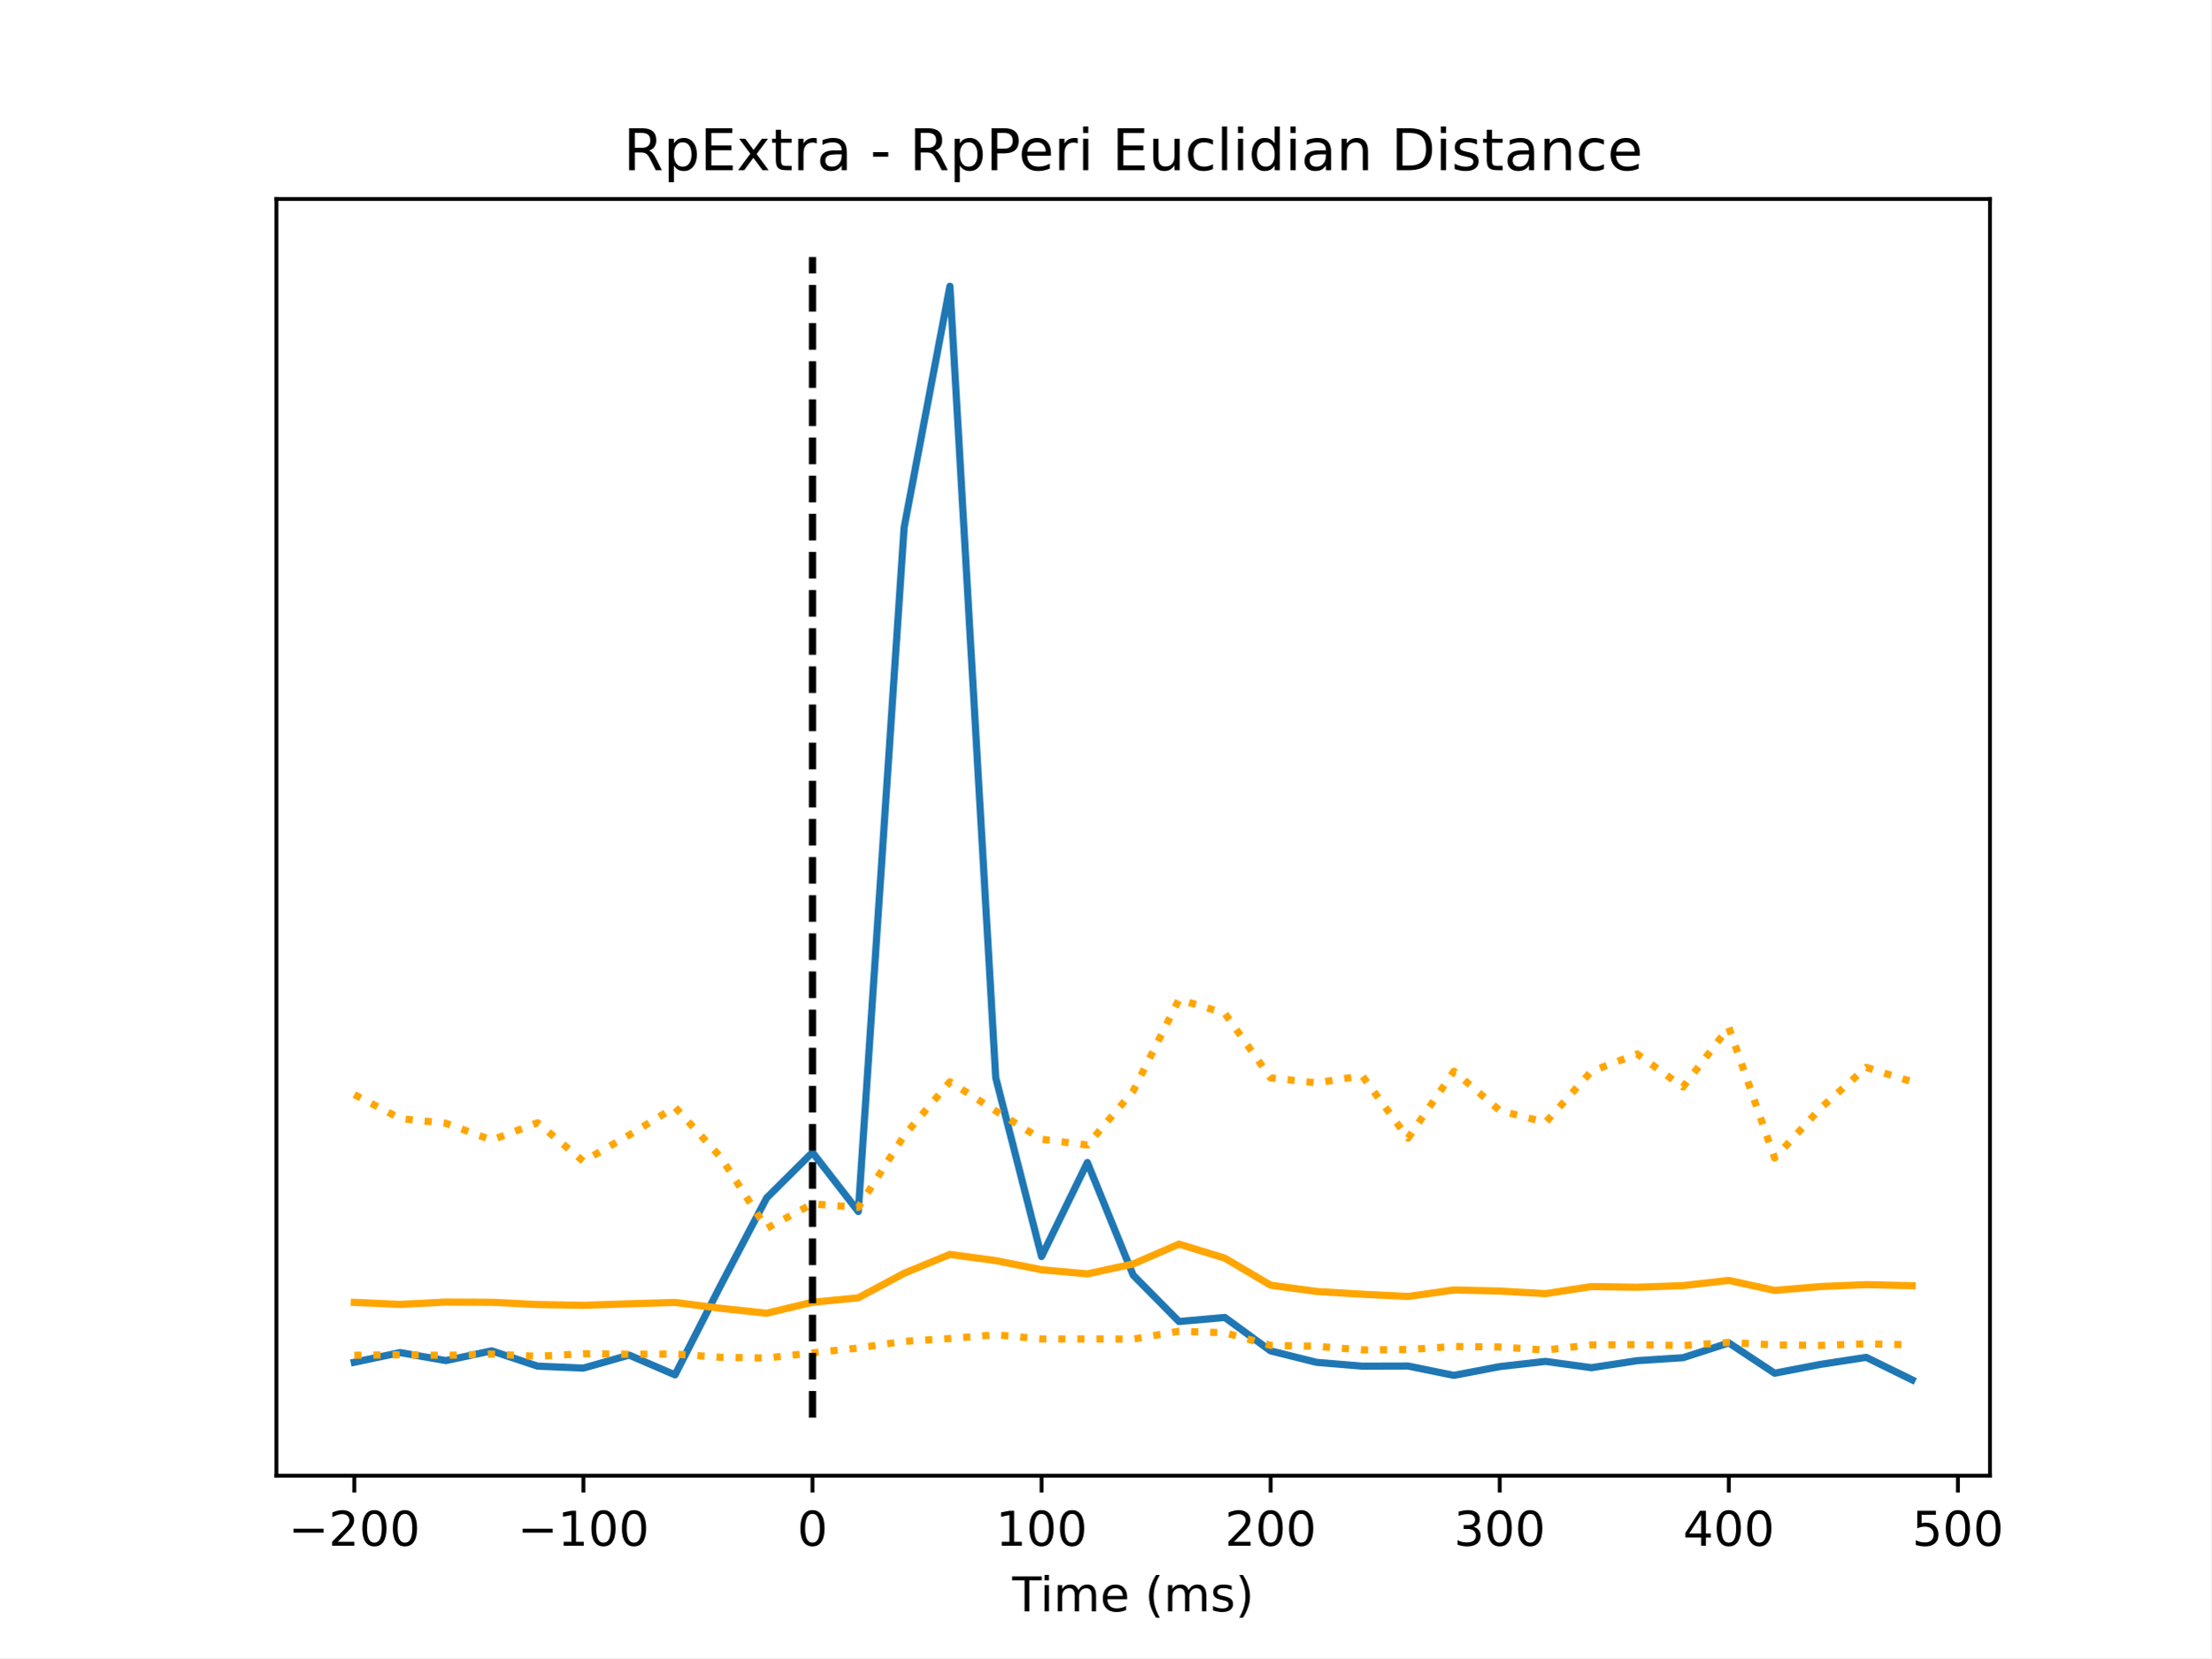
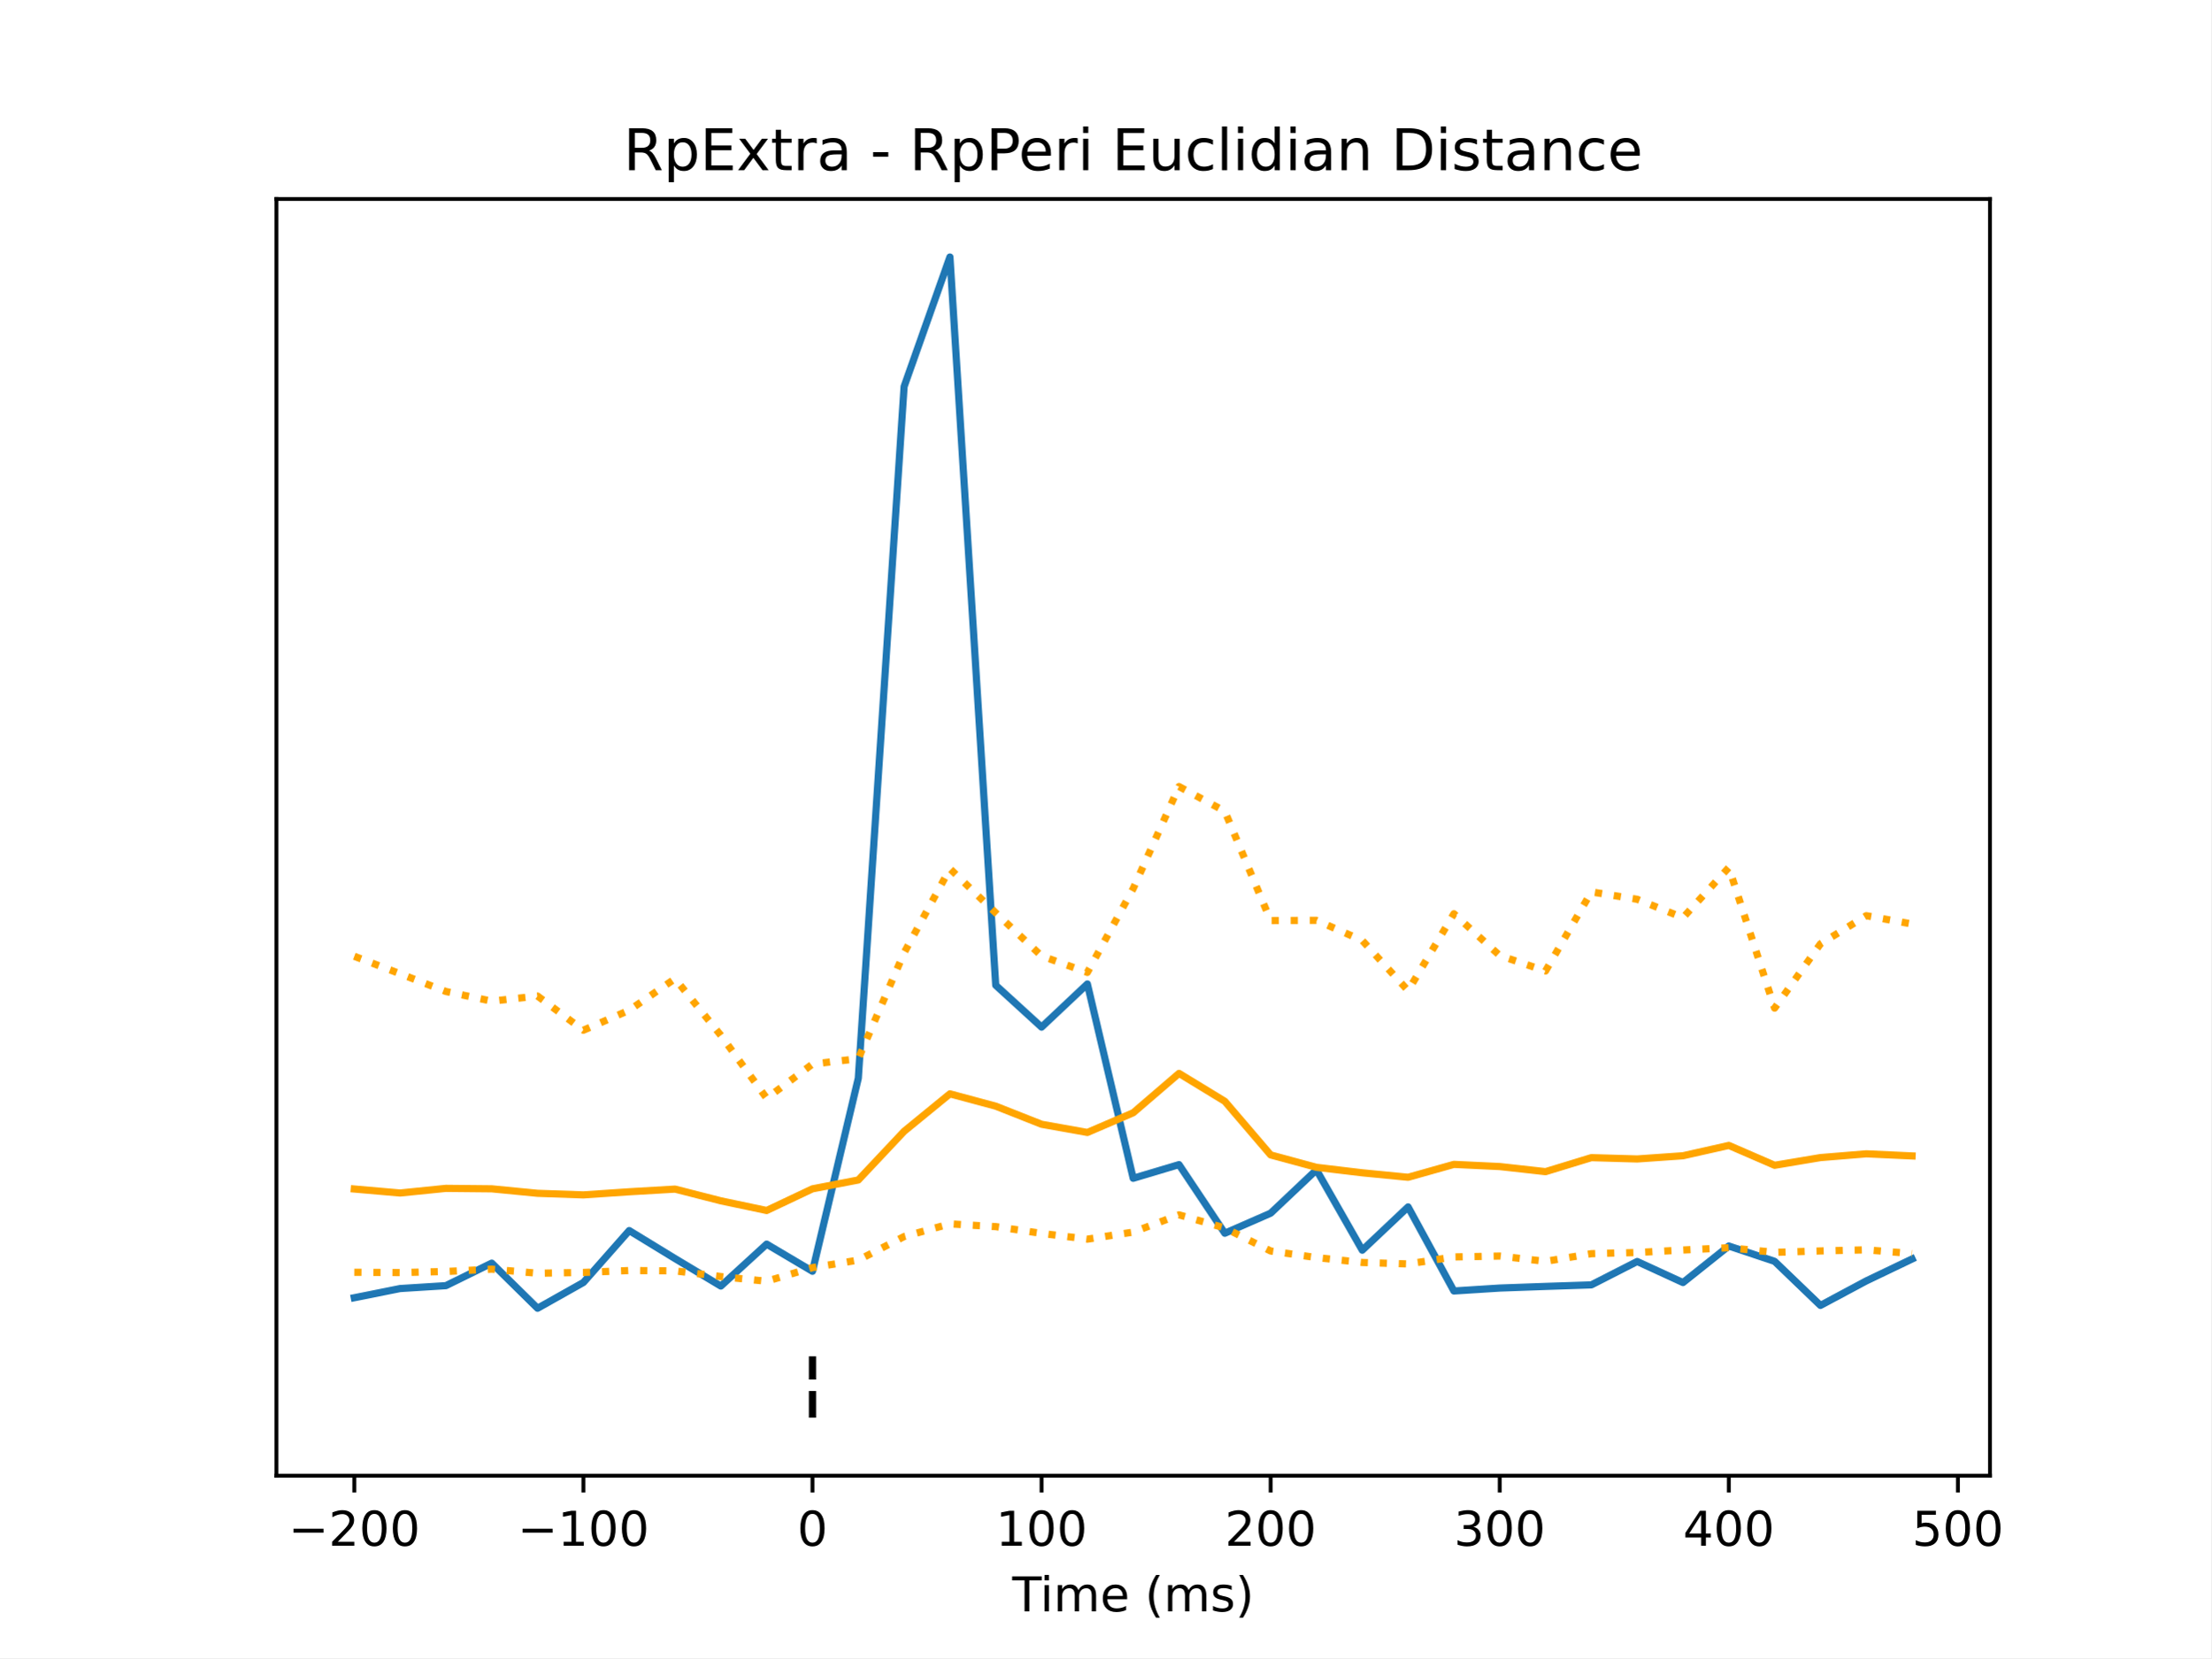
<svg xmlns="http://www.w3.org/2000/svg" xmlns:xlink="http://www.w3.org/1999/xlink" width="460.8pt" height="345.6pt" viewBox="0 0 460.8 345.6" version="1.1">
  <defs>
    <style type="text/css">*{stroke-linejoin: round; stroke-linecap: butt}</style>
  </defs>
  <g id="figure_1">
    <g id="patch_1">
      <path d="M 0 345.6  L 460.8 345.6  L 460.8 0  L 0 0  z " style="fill: #ffffff" />
    </g>
    <g id="axes_1">
      <g id="patch_2">
        <path d="M 57.6 307.584  L 414.72 307.584  L 414.72 41.472  L 57.6 41.472  z " style="fill: #ffffff" />
      </g>
      <g id="matplotlib.axis_1">
        <g id="xtick_1">
          <g id="line2d_1">
            <defs>
-               <path id="m375995ac65" d="M 0 0  L 0 3.5  " style="stroke: #000000; stroke-width: 0.8" />
+               <path id="m88a612fb4e" d="M 0 0  L 0 3.5  " style="stroke: #000000; stroke-width: 0.8" />
            </defs>
            <g>
-               <use xlink:href="#m375995ac65" x="73.833" y="307.584" style="stroke: #000000; stroke-width: 0.8" />
+               <use xlink:href="#m88a612fb4e" x="73.833" y="307.584" style="stroke: #000000; stroke-width: 0.8" />
            </g>
          </g>
          <g id="text_1">
            <g transform="translate(60.09913 322.1824) scale(0.1 -0.1)">
              <defs>
                <path id="DejaVuSans-2212" d="M 678 2272  L 4684 2272  L 4684 1741  L 678 1741  L 678 2272  z " transform="scale(0.015625)" />
                <path id="DejaVuSans-32" d="M 1228 531  L 3431 531  L 3431 0  L 469 0  L 469 531  Q 828 903 1448 1529  Q 2069 2156 2228 2338  Q 2531 2678 2651 2914  Q 2772 3150 2772 3378  Q 2772 3750 2511 3984  Q 2250 4219 1831 4219  Q 1534 4219 1204 4116  Q 875 4013 500 3803  L 500 4441  Q 881 4594 1212 4672  Q 1544 4750 1819 4750  Q 2544 4750 2975 4387  Q 3406 4025 3406 3419  Q 3406 3131 3298 2873  Q 3191 2616 2906 2266  Q 2828 2175 2409 1742  Q 1991 1309 1228 531  z " transform="scale(0.015625)" />
                <path id="DejaVuSans-30" d="M 2034 4250  Q 1547 4250 1301 3770  Q 1056 3291 1056 2328  Q 1056 1369 1301 889  Q 1547 409 2034 409  Q 2525 409 2770 889  Q 3016 1369 3016 2328  Q 3016 3291 2770 3770  Q 2525 4250 2034 4250  z M 2034 4750  Q 2819 4750 3233 4129  Q 3647 3509 3647 2328  Q 3647 1150 3233 529  Q 2819 -91 2034 -91  Q 1250 -91 836 529  Q 422 1150 422 2328  Q 422 3509 836 4129  Q 1250 4750 2034 4750  z " transform="scale(0.015625)" />
              </defs>
              <use xlink:href="#DejaVuSans-2212" />
              <use xlink:href="#DejaVuSans-32" x="83.789" />
              <use xlink:href="#DejaVuSans-30" x="147.412" />
              <use xlink:href="#DejaVuSans-30" x="211.035" />
            </g>
          </g>
        </g>
        <g id="xtick_2">
          <g id="line2d_2">
            <g>
-               <use xlink:href="#m375995ac65" x="121.576" y="307.584" style="stroke: #000000; stroke-width: 0.8" />
+               <use xlink:href="#m88a612fb4e" x="121.576" y="307.584" style="stroke: #000000; stroke-width: 0.8" />
            </g>
          </g>
          <g id="text_2">
            <g transform="translate(107.8424 322.1824) scale(0.1 -0.1)">
              <defs>
                <path id="DejaVuSans-31" d="M 794 531  L 1825 531  L 1825 4091  L 703 3866  L 703 4441  L 1819 4666  L 2450 4666  L 2450 531  L 3481 531  L 3481 0  L 794 0  L 794 531  z " transform="scale(0.015625)" />
              </defs>
              <use xlink:href="#DejaVuSans-2212" />
              <use xlink:href="#DejaVuSans-31" x="83.789" />
              <use xlink:href="#DejaVuSans-30" x="147.412" />
              <use xlink:href="#DejaVuSans-30" x="211.035" />
            </g>
          </g>
        </g>
        <g id="xtick_3">
          <g id="line2d_3">
            <g>
-               <use xlink:href="#m375995ac65" x="169.319" y="307.584" style="stroke: #000000; stroke-width: 0.8" />
+               <use xlink:href="#m88a612fb4e" x="169.319" y="307.584" style="stroke: #000000; stroke-width: 0.8" />
            </g>
          </g>
          <g id="text_3">
            <g transform="translate(166.1381 322.1824) scale(0.1 -0.1)">
              <use xlink:href="#DejaVuSans-30" />
            </g>
          </g>
        </g>
        <g id="xtick_4">
          <g id="line2d_4">
            <g>
-               <use xlink:href="#m375995ac65" x="217.063" y="307.584" style="stroke: #000000; stroke-width: 0.8" />
+               <use xlink:href="#m88a612fb4e" x="217.063" y="307.584" style="stroke: #000000; stroke-width: 0.8" />
            </g>
          </g>
          <g id="text_4">
            <g transform="translate(207.5189 322.1824) scale(0.1 -0.1)">
              <use xlink:href="#DejaVuSans-31" />
              <use xlink:href="#DejaVuSans-30" x="63.623" />
              <use xlink:href="#DejaVuSans-30" x="127.246" />
            </g>
          </g>
        </g>
        <g id="xtick_5">
          <g id="line2d_5">
            <g>
-               <use xlink:href="#m375995ac65" x="264.806" y="307.584" style="stroke: #000000; stroke-width: 0.8" />
+               <use xlink:href="#m88a612fb4e" x="264.806" y="307.584" style="stroke: #000000; stroke-width: 0.8" />
            </g>
          </g>
          <g id="text_5">
            <g transform="translate(255.2622 322.1824) scale(0.1 -0.1)">
              <use xlink:href="#DejaVuSans-32" />
              <use xlink:href="#DejaVuSans-30" x="63.623" />
              <use xlink:href="#DejaVuSans-30" x="127.246" />
            </g>
          </g>
        </g>
        <g id="xtick_6">
          <g id="line2d_6">
            <g>
-               <use xlink:href="#m375995ac65" x="312.549" y="307.584" style="stroke: #000000; stroke-width: 0.8" />
+               <use xlink:href="#m88a612fb4e" x="312.549" y="307.584" style="stroke: #000000; stroke-width: 0.8" />
            </g>
          </g>
          <g id="text_6">
            <g transform="translate(303.0056 322.1824) scale(0.1 -0.1)">
              <defs>
                <path id="DejaVuSans-33" d="M 2597 2516  Q 3050 2419 3304 2112  Q 3559 1806 3559 1356  Q 3559 666 3084 287  Q 2609 -91 1734 -91  Q 1441 -91 1130 -33  Q 819 25 488 141  L 488 750  Q 750 597 1062 519  Q 1375 441 1716 441  Q 2309 441 2620 675  Q 2931 909 2931 1356  Q 2931 1769 2642 2001  Q 2353 2234 1838 2234  L 1294 2234  L 1294 2753  L 1863 2753  Q 2328 2753 2575 2939  Q 2822 3125 2822 3475  Q 2822 3834 2567 4026  Q 2313 4219 1838 4219  Q 1578 4219 1281 4162  Q 984 4106 628 3988  L 628 4550  Q 988 4650 1302 4700  Q 1616 4750 1894 4750  Q 2613 4750 3031 4423  Q 3450 4097 3450 3541  Q 3450 3153 3228 2886  Q 3006 2619 2597 2516  z " transform="scale(0.015625)" />
              </defs>
              <use xlink:href="#DejaVuSans-33" />
              <use xlink:href="#DejaVuSans-30" x="63.623" />
              <use xlink:href="#DejaVuSans-30" x="127.246" />
            </g>
          </g>
        </g>
        <g id="xtick_7">
          <g id="line2d_7">
            <g>
-               <use xlink:href="#m375995ac65" x="360.293" y="307.584" style="stroke: #000000; stroke-width: 0.8" />
+               <use xlink:href="#m88a612fb4e" x="360.293" y="307.584" style="stroke: #000000; stroke-width: 0.8" />
            </g>
          </g>
          <g id="text_7">
            <g transform="translate(350.7489 322.1824) scale(0.1 -0.1)">
              <defs>
                <path id="DejaVuSans-34" d="M 2419 4116  L 825 1625  L 2419 1625  L 2419 4116  z M 2253 4666  L 3047 4666  L 3047 1625  L 3713 1625  L 3713 1100  L 3047 1100  L 3047 0  L 2419 0  L 2419 1100  L 313 1100  L 313 1709  L 2253 4666  z " transform="scale(0.015625)" />
              </defs>
              <use xlink:href="#DejaVuSans-34" />
              <use xlink:href="#DejaVuSans-30" x="63.623" />
              <use xlink:href="#DejaVuSans-30" x="127.246" />
            </g>
          </g>
        </g>
        <g id="xtick_8">
          <g id="line2d_8">
            <g>
-               <use xlink:href="#m375995ac65" x="408.036" y="307.584" style="stroke: #000000; stroke-width: 0.8" />
+               <use xlink:href="#m88a612fb4e" x="408.036" y="307.584" style="stroke: #000000; stroke-width: 0.8" />
            </g>
          </g>
          <g id="text_8">
            <g transform="translate(398.4922 322.1824) scale(0.1 -0.1)">
              <defs>
                <path id="DejaVuSans-35" d="M 691 4666  L 3169 4666  L 3169 4134  L 1269 4134  L 1269 2991  Q 1406 3038 1543 3061  Q 1681 3084 1819 3084  Q 2600 3084 3056 2656  Q 3513 2228 3513 1497  Q 3513 744 3044 326  Q 2575 -91 1722 -91  Q 1428 -91 1123 -41  Q 819 9 494 109  L 494 744  Q 775 591 1075 516  Q 1375 441 1709 441  Q 2250 441 2565 725  Q 2881 1009 2881 1497  Q 2881 1984 2565 2268  Q 2250 2553 1709 2553  Q 1456 2553 1204 2497  Q 953 2441 691 2322  L 691 4666  z " transform="scale(0.015625)" />
              </defs>
              <use xlink:href="#DejaVuSans-35" />
              <use xlink:href="#DejaVuSans-30" x="63.623" />
              <use xlink:href="#DejaVuSans-30" x="127.246" />
            </g>
          </g>
        </g>
        <g id="text_9">
          <g transform="translate(210.9608 335.8606) scale(0.1 -0.1)">
            <defs>
              <path id="DejaVuSans-54" d="M -19 4666  L 3928 4666  L 3928 4134  L 2272 4134  L 2272 0  L 1638 0  L 1638 4134  L -19 4134  L -19 4666  z " transform="scale(0.015625)" />
              <path id="DejaVuSans-69" d="M 603 3500  L 1178 3500  L 1178 0  L 603 0  L 603 3500  z M 603 4863  L 1178 4863  L 1178 4134  L 603 4134  L 603 4863  z " transform="scale(0.015625)" />
              <path id="DejaVuSans-6d" d="M 3328 2828  Q 3544 3216 3844 3400  Q 4144 3584 4550 3584  Q 5097 3584 5394 3201  Q 5691 2819 5691 2113  L 5691 0  L 5113 0  L 5113 2094  Q 5113 2597 4934 2840  Q 4756 3084 4391 3084  Q 3944 3084 3684 2787  Q 3425 2491 3425 1978  L 3425 0  L 2847 0  L 2847 2094  Q 2847 2600 2669 2842  Q 2491 3084 2119 3084  Q 1678 3084 1418 2786  Q 1159 2488 1159 1978  L 1159 0  L 581 0  L 581 3500  L 1159 3500  L 1159 2956  Q 1356 3278 1631 3431  Q 1906 3584 2284 3584  Q 2666 3584 2933 3390  Q 3200 3197 3328 2828  z " transform="scale(0.015625)" />
              <path id="DejaVuSans-65" d="M 3597 1894  L 3597 1613  L 953 1613  Q 991 1019 1311 708  Q 1631 397 2203 397  Q 2534 397 2845 478  Q 3156 559 3463 722  L 3463 178  Q 3153 47 2828 -22  Q 2503 -91 2169 -91  Q 1331 -91 842 396  Q 353 884 353 1716  Q 353 2575 817 3079  Q 1281 3584 2069 3584  Q 2775 3584 3186 3129  Q 3597 2675 3597 1894  z M 3022 2063  Q 3016 2534 2758 2815  Q 2500 3097 2075 3097  Q 1594 3097 1305 2825  Q 1016 2553 972 2059  L 3022 2063  z " transform="scale(0.015625)" />
              <path id="DejaVuSans-20" transform="scale(0.015625)" />
              <path id="DejaVuSans-28" d="M 1984 4856  Q 1566 4138 1362 3434  Q 1159 2731 1159 2009  Q 1159 1288 1364 580  Q 1569 -128 1984 -844  L 1484 -844  Q 1016 -109 783 600  Q 550 1309 550 2009  Q 550 2706 781 3412  Q 1013 4119 1484 4856  L 1984 4856  z " transform="scale(0.015625)" />
              <path id="DejaVuSans-73" d="M 2834 3397  L 2834 2853  Q 2591 2978 2328 3040  Q 2066 3103 1784 3103  Q 1356 3103 1142 2972  Q 928 2841 928 2578  Q 928 2378 1081 2264  Q 1234 2150 1697 2047  L 1894 2003  Q 2506 1872 2764 1633  Q 3022 1394 3022 966  Q 3022 478 2636 193  Q 2250 -91 1575 -91  Q 1294 -91 989 -36  Q 684 19 347 128  L 347 722  Q 666 556 975 473  Q 1284 391 1588 391  Q 1994 391 2212 530  Q 2431 669 2431 922  Q 2431 1156 2273 1281  Q 2116 1406 1581 1522  L 1381 1569  Q 847 1681 609 1914  Q 372 2147 372 2553  Q 372 3047 722 3315  Q 1072 3584 1716 3584  Q 2034 3584 2315 3537  Q 2597 3491 2834 3397  z " transform="scale(0.015625)" />
              <path id="DejaVuSans-29" d="M 513 4856  L 1013 4856  Q 1481 4119 1714 3412  Q 1947 2706 1947 2009  Q 1947 1309 1714 600  Q 1481 -109 1013 -844  L 513 -844  Q 928 -128 1133 580  Q 1338 1288 1338 2009  Q 1338 2731 1133 3434  Q 928 4138 513 4856  z " transform="scale(0.015625)" />
            </defs>
            <use xlink:href="#DejaVuSans-54" />
            <use xlink:href="#DejaVuSans-69" x="57.959" />
            <use xlink:href="#DejaVuSans-6d" x="85.742" />
            <use xlink:href="#DejaVuSans-65" x="183.154" />
            <use xlink:href="#DejaVuSans-20" x="244.678" />
            <use xlink:href="#DejaVuSans-28" x="276.465" />
            <use xlink:href="#DejaVuSans-6d" x="315.479" />
            <use xlink:href="#DejaVuSans-73" x="412.891" />
            <use xlink:href="#DejaVuSans-29" x="464.99" />
          </g>
        </g>
      </g>
      <g id="matplotlib.axis_2" />
      <g id="line2d_9">
-         <path d="M 73.833 283.946  L 83.381 281.921  L 92.93 283.591  L 102.479 281.56  L 112.027 284.75  L 121.576 285.156  L 131.125 282.446  L 140.673 286.57  L 150.222 267.838  L 159.771 249.681  L 169.319 240.2  L 178.868 252.514  L 188.417 109.952  L 197.965 59.666  L 207.514 224.632  L 217.063 261.894  L 226.611 242.306  L 236.16 265.788  L 245.709 275.449  L 255.257 274.602  L 264.806 281.571  L 274.355 283.951  L 283.903 284.756  L 293.452 284.728  L 303.001 286.674  L 312.549 284.847  L 322.098 283.758  L 331.647 285.073  L 341.195 283.61  L 350.744 282.991  L 360.293 279.911  L 369.841 286.222  L 379.39 284.383  L 388.939 282.921  L 398.487 287.605  " clip-path="url(#p2a7ae30d35)" style="fill: none; stroke: #1f77b4; stroke-width: 1.5; stroke-linecap: square" />
+         <path d="M 73.833 270.494  L 83.381 268.576  L 92.93 267.972  L 102.479 263.279  L 112.027 272.686  L 121.576 267.313  L 131.125 256.49  L 140.673 262.325  L 150.222 268.055  L 159.771 259.318  L 169.319 264.975  L 178.868 224.744  L 188.417 80.564  L 197.965 53.568  L 207.514 205.359  L 217.063 214.084  L 226.611 205.09  L 236.16 245.596  L 245.709 242.744  L 255.257 257.049  L 264.806 252.869  L 274.355 243.837  L 283.903 260.581  L 293.452 251.559  L 303.001 269.085  L 312.549 268.473  L 322.098 268.129  L 331.647 267.811  L 341.195 262.937  L 350.744 267.327  L 360.293 259.712  L 369.841 262.908  L 379.39 272.092  L 388.939 266.985  L 398.487 262.414  " clip-path="url(#pa7d21e590f)" style="fill: none; stroke: #1f77b4; stroke-width: 1.5; stroke-linecap: square" />
      </g>
      <g id="line2d_10">
-         <path d="M 73.833 271.461  L 83.381 271.883  L 92.93 271.393  L 102.479 271.442  L 112.027 271.913  L 121.576 272.079  L 131.125 271.754  L 140.673 271.471  L 150.222 272.703  L 159.771 273.719  L 169.319 271.443  L 178.868 270.514  L 188.417 265.398  L 197.965 261.461  L 207.514 262.755  L 217.063 264.658  L 226.611 265.52  L 236.16 263.451  L 245.709 259.313  L 255.257 262.246  L 264.806 267.878  L 274.355 269.183  L 283.903 269.758  L 293.452 270.23  L 303.001 268.873  L 312.549 269.102  L 322.098 269.638  L 331.647 268.166  L 341.195 268.304  L 350.744 267.967  L 360.293 266.882  L 369.841 268.968  L 379.39 268.159  L 388.939 267.765  L 398.487 267.985  " clip-path="url(#p2a7ae30d35)" style="fill: none; stroke: #ffa500; stroke-width: 1.5; stroke-linecap: square" />
+         <path d="M 73.833 247.828  L 83.381 248.666  L 92.93 247.694  L 102.479 247.79  L 112.027 248.725  L 121.576 249.054  L 131.125 248.409  L 140.673 247.849  L 150.222 250.292  L 159.771 252.308  L 169.319 247.793  L 178.868 245.95  L 188.417 235.802  L 197.965 227.992  L 207.514 230.56  L 217.063 234.333  L 226.611 236.044  L 236.16 231.941  L 245.709 223.732  L 255.257 229.55  L 264.806 240.722  L 274.355 243.31  L 283.903 244.45  L 293.452 245.387  L 303.001 242.695  L 312.549 243.15  L 322.098 244.212  L 331.647 241.293  L 341.195 241.567  L 350.744 240.897  L 360.293 238.745  L 369.841 242.883  L 379.39 241.279  L 388.939 240.496  L 398.487 240.934  " clip-path="url(#pa7d21e590f)" style="fill: none; stroke: #ffa500; stroke-width: 1.5; stroke-linecap: square" />
      </g>
      <g id="line2d_11">
-         <path d="M 73.833 228.139  L 83.381 233.139  L 92.93 234.135  L 102.479 237.64  L 112.027 234.029  L 121.576 242.049  L 131.125 236.568  L 140.673 230.769  L 150.222 241.233  L 159.771 256.036  L 169.319 250.93  L 178.868 251.662  L 188.417 236.694  L 197.965 225.478  L 207.514 231.556  L 217.063 237.458  L 226.611 238.667  L 236.16 227.394  L 245.709 208.312  L 255.257 211.211  L 264.806 224.668  L 274.355 225.704  L 283.903 224.241  L 293.452 237.238  L 303.001 223.276  L 312.549 231.464  L 322.098 233.955  L 331.647 223.301  L 341.195 219.686  L 350.744 226.564  L 360.293 214.138  L 369.841 241.365  L 379.39 230.993  L 388.939 222.484  L 398.487 225.475  " clip-path="url(#p2a7ae30d35)" style="fill: none; stroke-dasharray: 1.5,2.475; stroke-dashoffset: 0; stroke: #ffa500; stroke-width: 1.5" />
+         <path d="M 73.833 199.319  L 83.381 202.958  L 92.93 206.66  L 102.479 208.674  L 112.027 207.612  L 121.576 214.732  L 131.125 210.57  L 140.673 203.994  L 150.222 215.8  L 159.771 228.914  L 169.319 221.791  L 178.868 220.667  L 188.417 198.584  L 197.965 181.061  L 207.514 190.268  L 217.063 199.259  L 226.611 202.679  L 236.16 185.206  L 245.709 163.938  L 255.257 169.088  L 264.806 191.874  L 274.355 191.826  L 283.903 196.023  L 293.452 206.485  L 303.001 190.455  L 312.549 199.17  L 322.098 202.383  L 331.647 185.904  L 341.195 187.441  L 350.744 191.272  L 360.293 180.811  L 369.841 210.129  L 379.39 196.727  L 388.939 190.86  L 398.487 192.595  " clip-path="url(#pa7d21e590f)" style="fill: none; stroke-dasharray: 1.5,2.475; stroke-dashoffset: 0; stroke: #ffa500; stroke-width: 1.5" />
      </g>
      <g id="line2d_12">
-         <path d="M 73.833 282.474  L 83.381 282.385  L 92.93 282.497  L 102.479 282.233  L 112.027 282.708  L 121.576 282.166  L 131.125 282.274  L 140.673 282.224  L 150.222 282.914  L 159.771 283.058  L 169.319 281.987  L 178.868 280.971  L 188.417 279.583  L 197.965 278.997  L 207.514 278.214  L 217.063 279.097  L 226.611 279.093  L 236.16 279.114  L 245.709 277.469  L 255.257 277.789  L 264.806 280.42  L 274.355 280.614  L 283.903 281.364  L 293.452 281.294  L 303.001 280.648  L 312.549 280.763  L 322.098 281.389  L 331.647 280.323  L 341.195 280.266  L 350.744 280.461  L 360.293 279.822  L 369.841 280.339  L 379.39 280.421  L 388.939 280.105  L 398.487 280.309  " clip-path="url(#p2a7ae30d35)" style="fill: none; stroke-dasharray: 1.5,2.475; stroke-dashoffset: 0; stroke: #ffa500; stroke-width: 1.5" />
+         <path d="M 73.833 265.182  L 83.381 265.249  L 92.93 265.023  L 102.479 264.54  L 112.027 265.388  L 121.576 265.221  L 131.125 264.818  L 140.673 264.889  L 150.222 266.078  L 159.771 267.053  L 169.319 264.22  L 178.868 262.654  L 188.417 257.742  L 197.965 255.094  L 207.514 255.671  L 217.063 257.076  L 226.611 258.285  L 236.16 256.812  L 245.709 253.214  L 255.257 255.949  L 264.806 260.749  L 274.355 262.122  L 283.903 263.141  L 293.452 263.449  L 303.001 261.987  L 312.549 261.805  L 322.098 262.915  L 331.647 261.309  L 341.195 261.063  L 350.744 260.549  L 360.293 260.07  L 369.841 261.039  L 379.39 260.74  L 388.939 260.509  L 398.487 261.291  " clip-path="url(#pa7d21e590f)" style="fill: none; stroke-dasharray: 1.5,2.475; stroke-dashoffset: 0; stroke: #ffa500; stroke-width: 1.5" />
      </g>
      <g id="LineCollection_1">
-         <path d="M 169.319 295.488  L 169.319 53.568  " clip-path="url(#p2a7ae30d35)" style="fill: none; stroke-dasharray: 5.55,2.4; stroke-dashoffset: 0; stroke: #000000; stroke-width: 1.5" />
+         <path d="M 169.319 295.488  L 169.319 282.692  " clip-path="url(#pa7d21e590f)" style="fill: none; stroke-dasharray: 5.55,2.4; stroke-dashoffset: 0; stroke: #000000; stroke-width: 1.5" />
      </g>
      <g id="patch_3">
        <path d="M 57.6 307.584  L 57.6 41.472  " style="fill: none; stroke: #000000; stroke-width: 0.8; stroke-linejoin: miter; stroke-linecap: square" />
      </g>
      <g id="patch_4">
        <path d="M 414.72 307.584  L 414.72 41.472  " style="fill: none; stroke: #000000; stroke-width: 0.8; stroke-linejoin: miter; stroke-linecap: square" />
      </g>
      <g id="patch_5">
        <path d="M 57.6 307.584  L 414.72 307.584  " style="fill: none; stroke: #000000; stroke-width: 0.8; stroke-linejoin: miter; stroke-linecap: square" />
      </g>
      <g id="patch_6">
        <path d="M 57.6 41.472  L 414.72 41.472  " style="fill: none; stroke: #000000; stroke-width: 0.8; stroke-linejoin: miter; stroke-linecap: square" />
      </g>
      <g id="text_10">
        <g transform="translate(129.9309 35.472) scale(0.12 -0.12)">
          <defs>
            <path id="DejaVuSans-52" d="M 2841 2188  Q 3044 2119 3236 1894  Q 3428 1669 3622 1275  L 4263 0  L 3584 0  L 2988 1197  Q 2756 1666 2539 1819  Q 2322 1972 1947 1972  L 1259 1972  L 1259 0  L 628 0  L 628 4666  L 2053 4666  Q 2853 4666 3247 4331  Q 3641 3997 3641 3322  Q 3641 2881 3436 2590  Q 3231 2300 2841 2188  z M 1259 4147  L 1259 2491  L 2053 2491  Q 2509 2491 2742 2702  Q 2975 2913 2975 3322  Q 2975 3731 2742 3939  Q 2509 4147 2053 4147  L 1259 4147  z " transform="scale(0.015625)" />
            <path id="DejaVuSans-70" d="M 1159 525  L 1159 -1331  L 581 -1331  L 581 3500  L 1159 3500  L 1159 2969  Q 1341 3281 1617 3432  Q 1894 3584 2278 3584  Q 2916 3584 3314 3078  Q 3713 2572 3713 1747  Q 3713 922 3314 415  Q 2916 -91 2278 -91  Q 1894 -91 1617 61  Q 1341 213 1159 525  z M 3116 1747  Q 3116 2381 2855 2742  Q 2594 3103 2138 3103  Q 1681 3103 1420 2742  Q 1159 2381 1159 1747  Q 1159 1113 1420 752  Q 1681 391 2138 391  Q 2594 391 2855 752  Q 3116 1113 3116 1747  z " transform="scale(0.015625)" />
            <path id="DejaVuSans-45" d="M 628 4666  L 3578 4666  L 3578 4134  L 1259 4134  L 1259 2753  L 3481 2753  L 3481 2222  L 1259 2222  L 1259 531  L 3634 531  L 3634 0  L 628 0  L 628 4666  z " transform="scale(0.015625)" />
            <path id="DejaVuSans-78" d="M 3513 3500  L 2247 1797  L 3578 0  L 2900 0  L 1881 1375  L 863 0  L 184 0  L 1544 1831  L 300 3500  L 978 3500  L 1906 2253  L 2834 3500  L 3513 3500  z " transform="scale(0.015625)" />
            <path id="DejaVuSans-74" d="M 1172 4494  L 1172 3500  L 2356 3500  L 2356 3053  L 1172 3053  L 1172 1153  Q 1172 725 1289 603  Q 1406 481 1766 481  L 2356 481  L 2356 0  L 1766 0  Q 1100 0 847 248  Q 594 497 594 1153  L 594 3053  L 172 3053  L 172 3500  L 594 3500  L 594 4494  L 1172 4494  z " transform="scale(0.015625)" />
            <path id="DejaVuSans-72" d="M 2631 2963  Q 2534 3019 2420 3045  Q 2306 3072 2169 3072  Q 1681 3072 1420 2755  Q 1159 2438 1159 1844  L 1159 0  L 581 0  L 581 3500  L 1159 3500  L 1159 2956  Q 1341 3275 1631 3429  Q 1922 3584 2338 3584  Q 2397 3584 2469 3576  Q 2541 3569 2628 3553  L 2631 2963  z " transform="scale(0.015625)" />
            <path id="DejaVuSans-61" d="M 2194 1759  Q 1497 1759 1228 1600  Q 959 1441 959 1056  Q 959 750 1161 570  Q 1363 391 1709 391  Q 2188 391 2477 730  Q 2766 1069 2766 1631  L 2766 1759  L 2194 1759  z M 3341 1997  L 3341 0  L 2766 0  L 2766 531  Q 2569 213 2275 61  Q 1981 -91 1556 -91  Q 1019 -91 701 211  Q 384 513 384 1019  Q 384 1609 779 1909  Q 1175 2209 1959 2209  L 2766 2209  L 2766 2266  Q 2766 2663 2505 2880  Q 2244 3097 1772 3097  Q 1472 3097 1187 3025  Q 903 2953 641 2809  L 641 3341  Q 956 3463 1253 3523  Q 1550 3584 1831 3584  Q 2591 3584 2966 3190  Q 3341 2797 3341 1997  z " transform="scale(0.015625)" />
            <path id="DejaVuSans-2d" d="M 313 2009  L 1997 2009  L 1997 1497  L 313 1497  L 313 2009  z " transform="scale(0.015625)" />
            <path id="DejaVuSans-50" d="M 1259 4147  L 1259 2394  L 2053 2394  Q 2494 2394 2734 2622  Q 2975 2850 2975 3272  Q 2975 3691 2734 3919  Q 2494 4147 2053 4147  L 1259 4147  z M 628 4666  L 2053 4666  Q 2838 4666 3239 4311  Q 3641 3956 3641 3272  Q 3641 2581 3239 2228  Q 2838 1875 2053 1875  L 1259 1875  L 1259 0  L 628 0  L 628 4666  z " transform="scale(0.015625)" />
            <path id="DejaVuSans-75" d="M 544 1381  L 544 3500  L 1119 3500  L 1119 1403  Q 1119 906 1312 657  Q 1506 409 1894 409  Q 2359 409 2629 706  Q 2900 1003 2900 1516  L 2900 3500  L 3475 3500  L 3475 0  L 2900 0  L 2900 538  Q 2691 219 2414 64  Q 2138 -91 1772 -91  Q 1169 -91 856 284  Q 544 659 544 1381  z M 1991 3584  L 1991 3584  z " transform="scale(0.015625)" />
            <path id="DejaVuSans-63" d="M 3122 3366  L 3122 2828  Q 2878 2963 2633 3030  Q 2388 3097 2138 3097  Q 1578 3097 1268 2742  Q 959 2388 959 1747  Q 959 1106 1268 751  Q 1578 397 2138 397  Q 2388 397 2633 464  Q 2878 531 3122 666  L 3122 134  Q 2881 22 2623 -34  Q 2366 -91 2075 -91  Q 1284 -91 818 406  Q 353 903 353 1747  Q 353 2603 823 3093  Q 1294 3584 2113 3584  Q 2378 3584 2631 3529  Q 2884 3475 3122 3366  z " transform="scale(0.015625)" />
            <path id="DejaVuSans-6c" d="M 603 4863  L 1178 4863  L 1178 0  L 603 0  L 603 4863  z " transform="scale(0.015625)" />
            <path id="DejaVuSans-64" d="M 2906 2969  L 2906 4863  L 3481 4863  L 3481 0  L 2906 0  L 2906 525  Q 2725 213 2448 61  Q 2172 -91 1784 -91  Q 1150 -91 751 415  Q 353 922 353 1747  Q 353 2572 751 3078  Q 1150 3584 1784 3584  Q 2172 3584 2448 3432  Q 2725 3281 2906 2969  z M 947 1747  Q 947 1113 1208 752  Q 1469 391 1925 391  Q 2381 391 2643 752  Q 2906 1113 2906 1747  Q 2906 2381 2643 2742  Q 2381 3103 1925 3103  Q 1469 3103 1208 2742  Q 947 2381 947 1747  z " transform="scale(0.015625)" />
            <path id="DejaVuSans-6e" d="M 3513 2113  L 3513 0  L 2938 0  L 2938 2094  Q 2938 2591 2744 2837  Q 2550 3084 2163 3084  Q 1697 3084 1428 2787  Q 1159 2491 1159 1978  L 1159 0  L 581 0  L 581 3500  L 1159 3500  L 1159 2956  Q 1366 3272 1645 3428  Q 1925 3584 2291 3584  Q 2894 3584 3203 3211  Q 3513 2838 3513 2113  z " transform="scale(0.015625)" />
            <path id="DejaVuSans-44" d="M 1259 4147  L 1259 519  L 2022 519  Q 2988 519 3436 956  Q 3884 1394 3884 2338  Q 3884 3275 3436 3711  Q 2988 4147 2022 4147  L 1259 4147  z M 628 4666  L 1925 4666  Q 3281 4666 3915 4102  Q 4550 3538 4550 2338  Q 4550 1131 3912 565  Q 3275 0 1925 0  L 628 0  L 628 4666  z " transform="scale(0.015625)" />
          </defs>
          <use xlink:href="#DejaVuSans-52" />
          <use xlink:href="#DejaVuSans-70" x="69.482" />
          <use xlink:href="#DejaVuSans-45" x="132.959" />
          <use xlink:href="#DejaVuSans-78" x="196.143" />
          <use xlink:href="#DejaVuSans-74" x="255.322" />
          <use xlink:href="#DejaVuSans-72" x="294.531" />
          <use xlink:href="#DejaVuSans-61" x="335.645" />
          <use xlink:href="#DejaVuSans-20" x="396.924" />
          <use xlink:href="#DejaVuSans-2d" x="428.711" />
          <use xlink:href="#DejaVuSans-20" x="464.795" />
          <use xlink:href="#DejaVuSans-52" x="496.582" />
          <use xlink:href="#DejaVuSans-70" x="566.064" />
          <use xlink:href="#DejaVuSans-50" x="629.541" />
          <use xlink:href="#DejaVuSans-65" x="686.219" />
          <use xlink:href="#DejaVuSans-72" x="747.742" />
          <use xlink:href="#DejaVuSans-69" x="788.855" />
          <use xlink:href="#DejaVuSans-20" x="816.639" />
          <use xlink:href="#DejaVuSans-45" x="848.426" />
          <use xlink:href="#DejaVuSans-75" x="911.609" />
          <use xlink:href="#DejaVuSans-63" x="974.988" />
          <use xlink:href="#DejaVuSans-6c" x="1029.969" />
          <use xlink:href="#DejaVuSans-69" x="1057.752" />
          <use xlink:href="#DejaVuSans-64" x="1085.535" />
          <use xlink:href="#DejaVuSans-69" x="1149.012" />
          <use xlink:href="#DejaVuSans-61" x="1176.795" />
          <use xlink:href="#DejaVuSans-6e" x="1238.074" />
          <use xlink:href="#DejaVuSans-20" x="1301.453" />
          <use xlink:href="#DejaVuSans-44" x="1333.24" />
          <use xlink:href="#DejaVuSans-69" x="1410.242" />
          <use xlink:href="#DejaVuSans-73" x="1438.025" />
          <use xlink:href="#DejaVuSans-74" x="1490.125" />
          <use xlink:href="#DejaVuSans-61" x="1529.334" />
          <use xlink:href="#DejaVuSans-6e" x="1590.613" />
          <use xlink:href="#DejaVuSans-63" x="1653.992" />
          <use xlink:href="#DejaVuSans-65" x="1708.973" />
        </g>
      </g>
    </g>
  </g>
  <defs>
-     <clipPath id="p2a7ae30d35">
+     <clipPath id="pa7d21e590f">
      <rect x="57.6" y="41.472" width="357.12" height="266.112" />
    </clipPath>
  </defs>
</svg>
